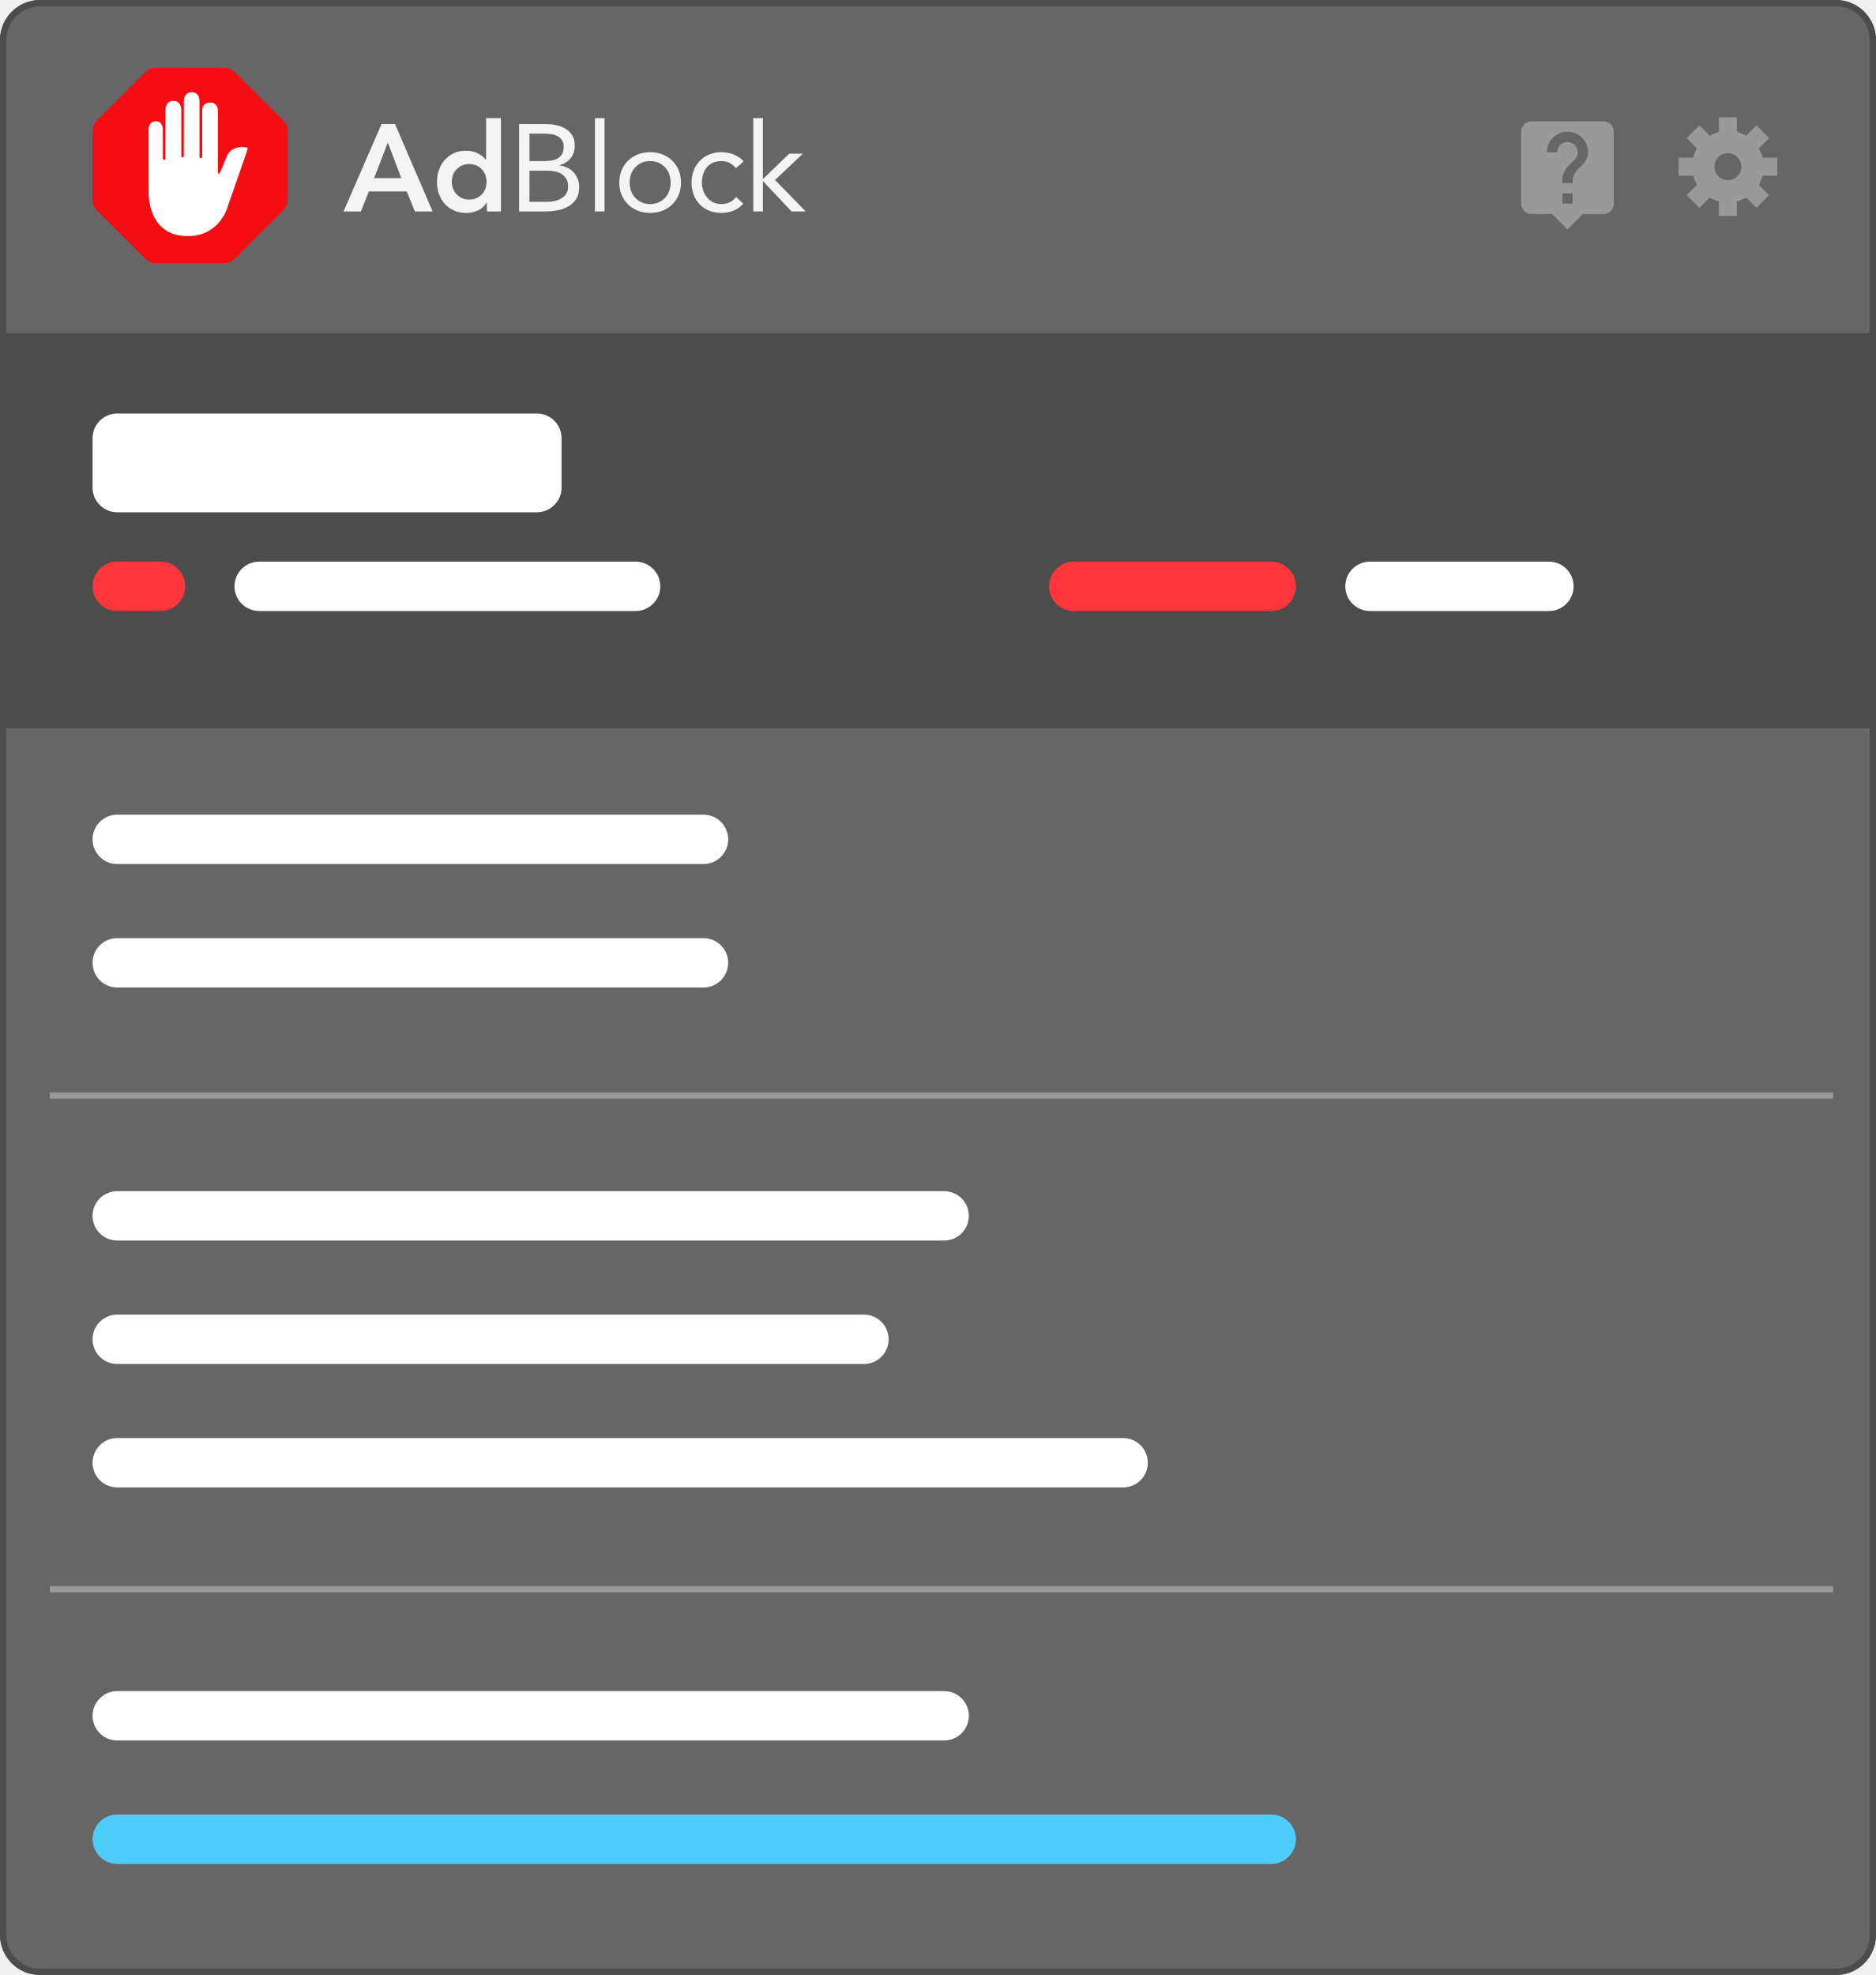
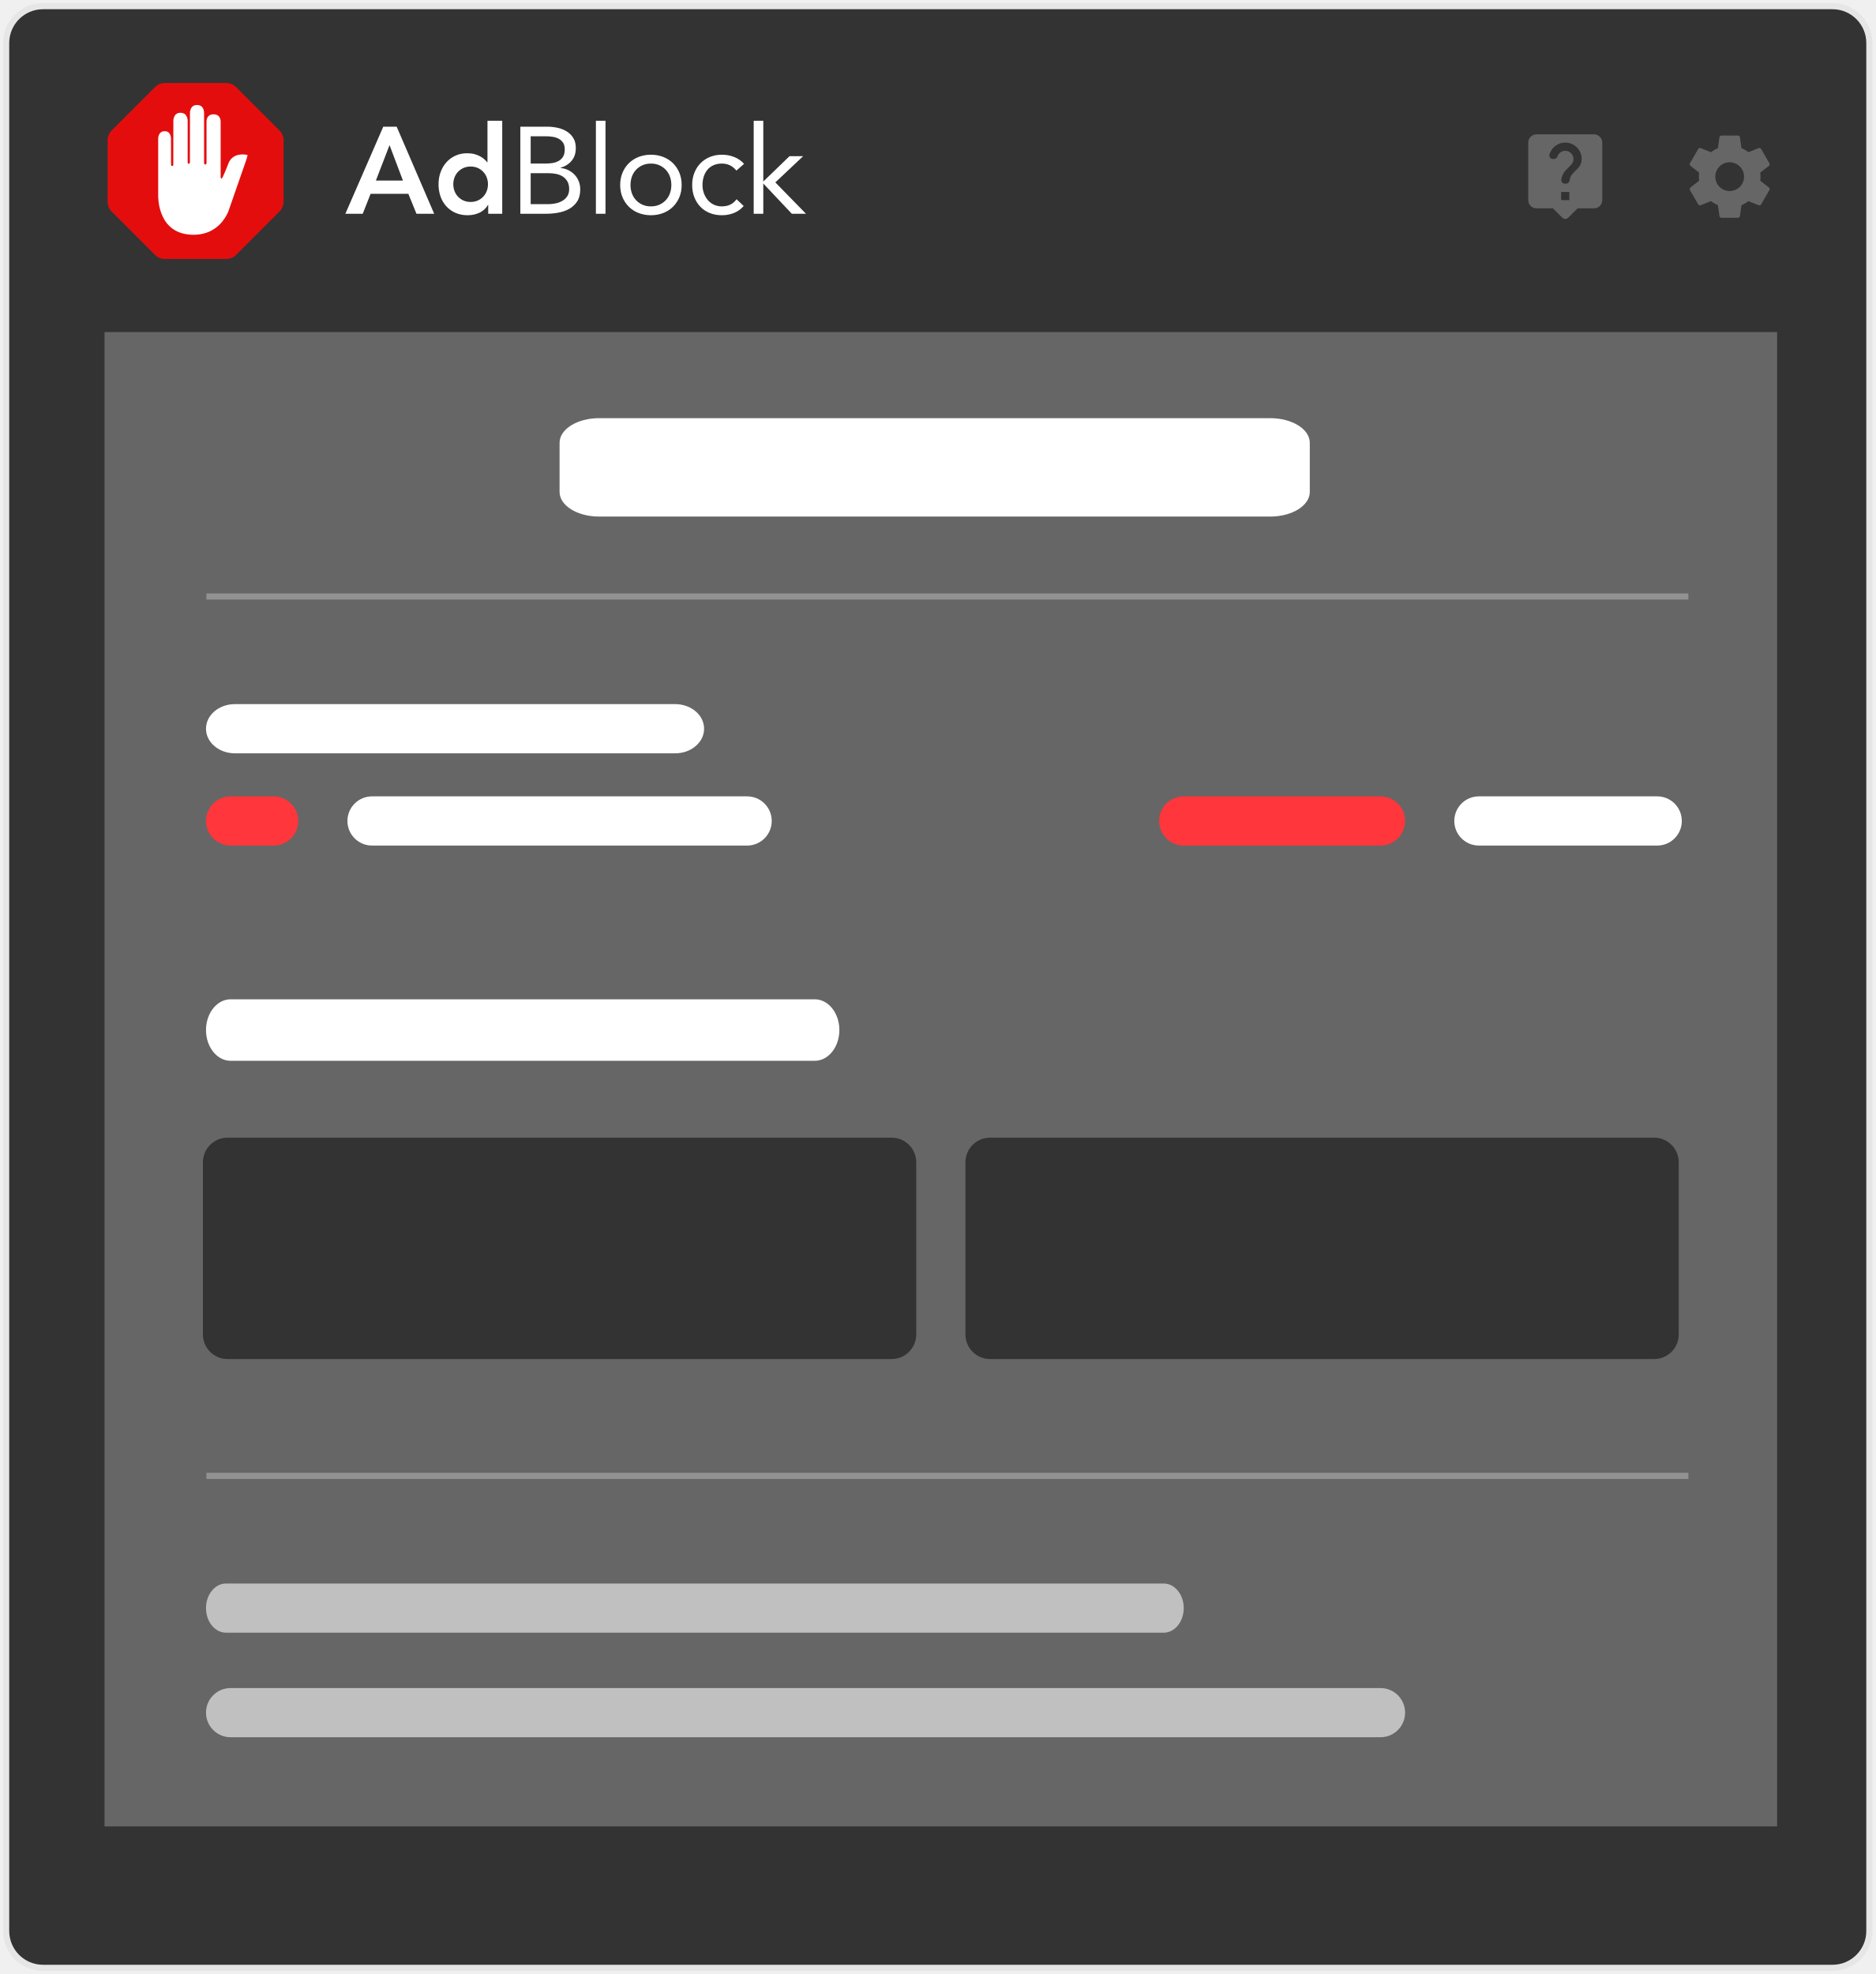
- <svg xmlns="http://www.w3.org/2000/svg" xmlns:xlink="http://www.w3.org/1999/xlink" width="304" height="320" viewBox="0 0 304 320">
-   <defs>
-     <rect id="a" width="304" height="320" rx="6" />
-   </defs>
-   <g fill="none" fill-rule="evenodd">
-     <rect width="303" height="319" x=".5" y=".5" fill="#666" stroke="#4C4C4C" rx="6" />
-     <mask id="b" fill="#fff">
-       <use xlink:href="#a" />
-     </mask>
-     <rect width="303" height="319" x=".5" y=".5" stroke="#4C4C4C" rx="6" />
-     <path fill="#4C4C4C" d="M0 54h304v64H0z" mask="url(#b)" />
-     <g stroke-linecap="square" mask="url(#b)">
-       <path fill-rule="nonzero" stroke="#999" d="M8.566 177.5h288M8.566 257.5h288" />
-     </g>
-     <g mask="url(#b)">
-       <path fill="#F4F4F4" fill-rule="nonzero" d="M61.827 20.1h2.18l6.1 14.16h-2.88l-1.32-3.24h-6.14l-1.28 3.24h-2.82l6.16-14.16zm3.2 8.76l-2.18-5.76-2.22 5.76h4.4zm13.867 3.96h-.04a3.087 3.087 0 0 1-1.4 1.28c-.587.266-1.22.4-1.9.4-.747 0-1.41-.13-1.99-.39a4.459 4.459 0 0 1-1.49-1.07 4.575 4.575 0 0 1-.94-1.6 5.986 5.986 0 0 1-.32-1.98c0-.707.113-1.367.34-1.98a4.924 4.924 0 0 1 .95-1.6c.406-.454.896-.81 1.47-1.07.573-.26 1.2-.39 1.88-.39.453 0 .853.046 1.2.14.346.093.653.213.92.36.266.146.493.303.68.47.186.166.34.33.46.49h.06v-6.74h2.4v15.12h-2.28v-1.44zm-5.68-3.36c0 .373.063.733.19 1.08.126.346.313.653.56.92.246.266.543.48.89.64.346.16.74.24 1.18.24.44 0 .833-.08 1.18-.24a2.79 2.79 0 0 0 .89-.64 2.71 2.71 0 0 0 .56-.92c.126-.347.19-.707.19-1.08 0-.374-.064-.734-.19-1.08a2.71 2.71 0 0 0-.56-.92 2.79 2.79 0 0 0-.89-.64c-.347-.16-.74-.24-1.18-.24-.44 0-.834.08-1.18.24a2.79 2.79 0 0 0-.89.64 2.71 2.71 0 0 0-.56.92c-.127.346-.19.706-.19 1.08zM84.12 20.1h4.32c.587 0 1.16.06 1.72.18s1.06.316 1.5.59c.44.273.797.63 1.07 1.07.274.44.41.986.41 1.64 0 .826-.223 1.51-.67 2.05-.446.54-1.05.923-1.81 1.15v.04a3.563 3.563 0 0 1 2.29 1.1c.287.306.51.663.67 1.07.16.406.24.843.24 1.31 0 .786-.163 1.433-.49 1.94a3.65 3.65 0 0 1-1.28 1.21c-.526.3-1.12.51-1.78.63-.66.12-1.316.18-1.97.18h-4.22V20.1zm1.68 6h2.32c.4 0 .79-.027 1.17-.08.38-.054.724-.164 1.03-.33.307-.167.554-.4.74-.7.187-.3.28-.697.28-1.19 0-.44-.086-.797-.26-1.07a1.9 1.9 0 0 0-.69-.65 2.982 2.982 0 0 0-.98-.33 6.862 6.862 0 0 0-1.11-.09h-2.5v4.44zm0 6.6h2.84c.414 0 .824-.044 1.23-.13a3.627 3.627 0 0 0 1.1-.42 2.33 2.33 0 0 0 .79-.76c.2-.314.3-.697.3-1.15 0-.494-.096-.907-.29-1.24a2.303 2.303 0 0 0-.76-.8c-.313-.2-.673-.34-1.08-.42a6.46 6.46 0 0 0-1.25-.12H85.8v5.04zm10.607-13.56h1.56v15.12h-1.56V19.14zm3.947 10.44c0-.734.127-1.4.38-2 .253-.6.6-1.117 1.04-1.55.44-.434.967-.77 1.58-1.01.613-.24 1.28-.36 2-.36s1.387.12 2 .36 1.14.576 1.58 1.01c.44.433.787.95 1.04 1.55.253.6.38 1.266.38 2 0 .733-.127 1.4-.38 2-.253.6-.6 1.116-1.04 1.55-.44.433-.967.77-1.58 1.01-.613.24-1.28.36-2 .36s-1.387-.12-2-.36a4.621 4.621 0 0 1-1.58-1.01 4.731 4.731 0 0 1-1.04-1.55c-.253-.6-.38-1.267-.38-2zm1.68 0c0 .493.077.95.23 1.37.153.42.377.786.67 1.1.293.313.643.56 1.05.74.407.18.863.27 1.37.27.507 0 .963-.09 1.37-.27.407-.18.757-.427 1.05-.74.293-.314.517-.68.67-1.1.153-.42.23-.877.23-1.37 0-.494-.077-.95-.23-1.37a3.191 3.191 0 0 0-.67-1.1 3.189 3.189 0 0 0-1.05-.74 3.35 3.35 0 0 0-1.37-.27c-.507 0-.963.09-1.37.27-.407.18-.757.426-1.05.74-.293.313-.517.68-.67 1.1-.153.42-.23.876-.23 1.37zm17.227-2.34c-.333-.4-.693-.69-1.08-.87a2.996 2.996 0 0 0-1.28-.27c-.52 0-.98.09-1.38.27-.4.18-.73.43-.99.75s-.457.69-.59 1.11c-.133.42-.2.87-.2 1.35 0 .48.077.93.23 1.35.153.42.367.79.64 1.11.273.32.603.57.99.75.387.18.82.27 1.3.27 1.027 0 1.82-.387 2.38-1.16l1.16 1.1c-.453.52-.987.9-1.6 1.14-.613.24-1.26.36-1.94.36-.72 0-1.38-.12-1.98-.36-.6-.24-1.11-.58-1.53-1.02-.42-.44-.747-.96-.98-1.56-.233-.6-.35-1.26-.35-1.98 0-.707.117-1.36.35-1.96.233-.6.563-1.12.99-1.56a4.52 4.52 0 0 1 1.53-1.03 5.084 5.084 0 0 1 1.97-.37c.693 0 1.35.12 1.97.36a4.31 4.31 0 0 1 1.63 1.12l-1.24 1.1zm2.807-8.1h1.56v9.88l4.26-4.12h2.22l-4.52 4.26 4.98 5.1h-2.3l-4.64-4.92v4.92h-1.56V19.14z" />
-       <path fill="#F40D12" d="M23.54 11.716l-7.824 7.825A2.444 2.444 0 0 0 15 21.27v11.067c0 .648.258 1.27.716 1.728l7.824 7.825c.459.458 1.08.716 1.729.716h11.067c.648 0 1.27-.258 1.729-.716l7.824-7.825c.458-.458.716-1.08.716-1.728V21.27c0-.649-.258-1.27-.716-1.729l-7.824-7.825A2.444 2.444 0 0 0 36.336 11H25.269c-.648 0-1.27.258-1.729.716z" />
-       <path fill="#FFF" d="M30.426 38.26c5.236 0 6.478-4.803 6.478-4.803l3.005-8.635s.272-.896.222-.906c-2.799-.523-3.394 1.45-3.394 1.45s-1.075 2.793-1.242 2.793c-.167 0-.187-.207-.187-.207V17.916s.052-1.295-1.277-1.295c-1.33 0-1.262 1.297-1.262 1.297l.002 7.415s.018.298-.231.298c-.222 0-.21-.288-.21-.288V16.41s.083-1.46-1.262-1.46c-1.344 0-1.272 1.47-1.272 1.47l-.012 8.813s.017.271-.205.271c-.206 0-.199-.268-.199-.268v-7.39s.075-1.504-1.294-1.504c-1.345 0-1.273 1.532-1.273 1.532l-.012 7.802s.025.227-.187.227c-.224 0-.219-.227-.219-.227l-.01-4.718s.012-1.304-1.118-1.304c-1.202 0-1.18 1.304-1.18 1.304v10.183c.008-.002-.304 7.118 6.339 7.118z" />
-       <g>
-         <path fill="#F40D12" d="M23.54 11.716l-7.824 7.825A2.444 2.444 0 0 0 15 21.27v11.067c0 .648.258 1.27.716 1.728l7.824 7.825c.459.458 1.08.716 1.729.716h11.067c.648 0 1.27-.258 1.729-.716l7.824-7.825c.458-.458.716-1.08.716-1.728V21.27c0-.649-.258-1.27-.716-1.729l-7.824-7.825A2.444 2.444 0 0 0 36.336 11H25.269c-.648 0-1.27.258-1.729.716z" />
-         <path fill="#FFF" d="M30.426 38.26c5.236 0 6.478-4.803 6.478-4.803l3.005-8.635s.272-.896.222-.906c-2.799-.523-3.394 1.45-3.394 1.45s-1.075 2.793-1.242 2.793c-.167 0-.187-.207-.187-.207V17.916s.052-1.295-1.277-1.295c-1.33 0-1.262 1.297-1.262 1.297l.002 7.415s.018.298-.231.298c-.222 0-.21-.288-.21-.288V16.41s.083-1.46-1.262-1.46c-1.344 0-1.272 1.47-1.272 1.47l-.012 8.813s.017.271-.205.271c-.206 0-.199-.268-.199-.268v-7.39s.075-1.504-1.294-1.504c-1.345 0-1.273 1.532-1.273 1.532l-.012 7.802s.025.227-.187.227c-.224 0-.219-.227-.219-.227l-.01-4.718s.012-1.304-1.118-1.304c-1.202 0-1.18 1.304-1.18 1.304v10.183c.008-.002-.304 7.118 6.339 7.118z" />
-       </g>
-     </g>
-     <g mask="url(#b)">
-       <path d="M244 18h20v20h-20z" />
-       <path fill="#999" d="M259.833 19.667h-11.666c-.925 0-1.667.75-1.667 1.666V33c0 .917.742 1.667 1.667 1.667h3.333l2.5 2.5 2.5-2.5h3.333c.917 0 1.667-.75 1.667-1.667V21.333c0-.916-.75-1.666-1.667-1.666zm-5 13.333h-1.666v-1.667h1.666V33zm1.725-6.458l-.75.766c-.6.609-.975 1.109-.975 2.359h-1.666v-.417c0-.917.375-1.75.975-2.358l1.033-1.05c.308-.3.492-.717.492-1.175 0-.917-.75-1.667-1.667-1.667s-1.667.75-1.667 1.667h-1.666a3.332 3.332 0 1 1 6.666 0c0 .733-.3 1.4-.775 1.875z" />
-       <g>
-         <path fill="#999" fill-rule="nonzero" d="M288 28.455v-2.91h-2.372a5.795 5.795 0 0 0-.62-1.496l1.677-1.677-2.057-2.057-1.677 1.677a5.795 5.795 0 0 0-1.496-.62V19h-2.91v2.372a5.795 5.795 0 0 0-1.496.62l-1.677-1.677-2.057 2.057 1.677 1.677a5.795 5.795 0 0 0-.62 1.496H272v2.91h2.372c.138.532.347 1.034.62 1.496l-1.677 1.677 2.057 2.057 1.677-1.677c.462.273.964.482 1.496.62V35h2.91v-2.372a5.795 5.795 0 0 0 1.496-.62l1.677 1.677 2.057-2.057-1.677-1.677c.273-.462.482-.964.62-1.496H288zm-8 .727a2.182 2.182 0 1 1 0-4.364 2.182 2.182 0 0 1 0 4.364z" />
-       </g>
-     </g>
-     <g mask="url(#b)">
-       <g transform="translate(15 67)">
-         <rect width="76" height="16" fill="#FFF" rx="4" />
-         <rect width="103" height="8" y="65" fill="#FFF" rx="4" />
-         <rect width="142" height="8" y="126" fill="#FFF" rx="4" />
-         <rect width="142" height="8" y="207" fill="#FFF" rx="4" />
-         <rect width="195" height="8" y="227" fill="#4ECDF9" rx="4" />
-         <rect width="171" height="8" y="166" fill="#FFF" rx="4" />
-         <rect width="103" height="8" y="85" fill="#FFF" rx="4" />
-         <rect width="129" height="8" y="146" fill="#FFF" rx="4" />
-         <rect width="15" height="8" y="24" fill="#FF363B" rx="4" />
-         <rect width="40" height="8" x="155" y="24" fill="#FF363B" rx="4" />
-         <rect width="69" height="8" x="23" y="24" fill="#FFF" rx="4" />
-         <rect width="37" height="8" x="203" y="24" fill="#FFF" rx="4" />
-       </g>
-     </g>
-   </g>
+ <svg xmlns="http://www.w3.org/2000/svg" width="305" height="321" viewBox="0 0 305 321" fill="none">
+   <path d="M298 1H7C3.686 1 1 3.686 1 7V314C1 317.314 3.686 320 7 320H298C301.314 320 304 317.314 304 314V7C304 3.686 301.314 1 298 1Z" fill="#333333" stroke="#E6E6E6" />
+   <path fill-rule="evenodd" clip-rule="evenodd" d="M17 54H289V297H17V54Z" fill="#666666" />
+   <path d="M34.066 97H274.066" stroke="#929292" stroke-linecap="square" />
+   <path d="M34.066 240H274.066" stroke="#929292" stroke-linecap="square" />
+   <path d="M62.327 20.6H64.507L70.607 34.76H67.727L66.407 31.52H60.267L58.987 34.76H56.167L62.327 20.6V20.6ZM65.527 29.36L63.347 23.6L61.127 29.36H65.527ZM79.394 33.32H79.354C79.033 33.883 78.543 34.331 77.954 34.6C77.367 34.866 76.734 35 76.054 35C75.307 35 74.644 34.87 74.064 34.61C73.499 34.361 72.991 33.996 72.574 33.54C72.155 33.077 71.835 32.532 71.634 31.94C71.417 31.303 71.308 30.633 71.314 29.96C71.314 29.253 71.427 28.593 71.654 27.98C71.866 27.391 72.189 26.848 72.604 26.38C73.01 25.926 73.5 25.57 74.074 25.31C74.647 25.05 75.274 24.92 75.954 24.92C76.407 24.92 76.807 24.966 77.154 25.06C77.5 25.153 77.807 25.273 78.074 25.42C78.34 25.566 78.567 25.723 78.754 25.89C78.94 26.056 79.094 26.22 79.214 26.38H79.274V19.64H81.674V34.76H79.394V33.32V33.32ZM73.714 29.96C73.714 30.333 73.777 30.693 73.904 31.04C74.03 31.386 74.217 31.693 74.464 31.96C74.71 32.226 75.007 32.44 75.354 32.6C75.7 32.76 76.094 32.84 76.534 32.84C76.974 32.84 77.367 32.76 77.714 32.6C78.05 32.448 78.353 32.23 78.604 31.96C78.85 31.694 79.041 31.381 79.164 31.04C79.29 30.693 79.354 30.333 79.354 29.96C79.354 29.586 79.29 29.226 79.164 28.88C79.041 28.539 78.85 28.226 78.604 27.96C78.353 27.69 78.05 27.473 77.714 27.32C77.367 27.16 76.974 27.08 76.534 27.08C76.094 27.08 75.7 27.16 75.354 27.32C75.018 27.473 74.715 27.69 74.464 27.96C74.218 28.226 74.027 28.539 73.904 28.88C73.777 29.226 73.714 29.586 73.714 29.96ZM84.62 20.6H88.94C89.527 20.6 90.1 20.66 90.66 20.78C91.22 20.9 91.72 21.096 92.16 21.37C92.6 21.643 92.957 22 93.23 22.44C93.504 22.88 93.64 23.426 93.64 24.08C93.64 24.906 93.417 25.59 92.97 26.13C92.524 26.67 91.92 27.053 91.16 27.28V27.32C92.033 27.393 92.848 27.785 93.45 28.42C93.737 28.726 93.96 29.083 94.12 29.49C94.28 29.896 94.36 30.333 94.36 30.8C94.36 31.586 94.197 32.233 93.87 32.74C93.549 33.242 93.109 33.657 92.59 33.95C92.064 34.25 91.47 34.46 90.81 34.58C90.15 34.7 89.494 34.76 88.84 34.76H84.62V20.6V20.6ZM86.3 26.6H88.62C89.02 26.6 89.41 26.573 89.79 26.52C90.17 26.466 90.514 26.356 90.82 26.19C91.127 26.023 91.374 25.79 91.56 25.49C91.747 25.19 91.84 24.793 91.84 24.3C91.84 23.86 91.754 23.503 91.58 23.23C91.409 22.959 91.171 22.735 90.89 22.58C90.585 22.414 90.253 22.302 89.91 22.25C89.543 22.19 89.172 22.16 88.8 22.16H86.3V26.6V26.6ZM86.3 33.2H89.14C89.554 33.2 89.964 33.156 90.37 33.07C90.757 32.991 91.129 32.849 91.47 32.65C91.79 32.463 92.061 32.203 92.26 31.89C92.46 31.576 92.56 31.193 92.56 30.74C92.56 30.246 92.464 29.833 92.27 29.5C92.085 29.176 91.824 28.901 91.51 28.7C91.197 28.5 90.837 28.36 90.43 28.28C90.018 28.2 89.6 28.159 89.18 28.16H86.3V33.2V33.2ZM96.907 19.64H98.467V34.76H96.907V19.64ZM100.854 30.08C100.854 29.346 100.981 28.68 101.234 28.08C101.487 27.48 101.834 26.963 102.274 26.53C102.714 26.096 103.241 25.76 103.854 25.52C104.467 25.28 105.134 25.16 105.854 25.16C106.574 25.16 107.241 25.28 107.854 25.52C108.467 25.76 108.994 26.096 109.434 26.53C109.874 26.963 110.221 27.48 110.474 28.08C110.727 28.68 110.854 29.346 110.854 30.08C110.854 30.813 110.727 31.48 110.474 32.08C110.221 32.68 109.874 33.196 109.434 33.63C108.994 34.063 108.467 34.4 107.854 34.64C107.241 34.88 106.574 35 105.854 35C105.134 35 104.467 34.88 103.854 34.64C103.264 34.415 102.726 34.071 102.274 33.63C101.828 33.188 101.474 32.661 101.234 32.08C100.981 31.48 100.854 30.813 100.854 30.08V30.08ZM102.534 30.08C102.534 30.573 102.611 31.03 102.764 31.45C102.917 31.87 103.141 32.236 103.434 32.55C103.727 32.863 104.077 33.11 104.484 33.29C104.891 33.47 105.347 33.56 105.854 33.56C106.361 33.56 106.817 33.47 107.224 33.29C107.631 33.11 107.981 32.863 108.274 32.55C108.567 32.236 108.791 31.87 108.944 31.45C109.097 31.03 109.174 30.573 109.174 30.08C109.174 29.586 109.097 29.13 108.944 28.71C108.798 28.302 108.57 27.927 108.274 27.61C107.978 27.295 107.621 27.043 107.224 26.87C106.791 26.685 106.325 26.593 105.854 26.6C105.347 26.6 104.891 26.69 104.484 26.87C104.077 27.05 103.727 27.296 103.434 27.61C103.141 27.923 102.917 28.29 102.764 28.71C102.611 29.13 102.534 29.586 102.534 30.08V30.08ZM119.761 27.74C119.428 27.34 119.068 27.05 118.681 26.87C118.279 26.687 117.842 26.595 117.401 26.6C116.881 26.6 116.421 26.69 116.021 26.87C115.621 27.05 115.291 27.3 115.031 27.62C114.771 27.94 114.574 28.31 114.441 28.73C114.308 29.15 114.241 29.6 114.241 30.08C114.241 30.56 114.318 31.01 114.471 31.43C114.624 31.85 114.838 32.22 115.111 32.54C115.384 32.86 115.714 33.11 116.101 33.29C116.488 33.47 116.921 33.56 117.401 33.56C118.428 33.56 119.221 33.173 119.781 32.4L120.941 33.5C120.488 34.02 119.954 34.4 119.341 34.64C118.728 34.88 118.081 35 117.401 35C116.681 35 116.021 34.88 115.421 34.64C114.821 34.4 114.311 34.06 113.891 33.62C113.471 33.18 113.144 32.66 112.911 32.06C112.678 31.46 112.561 30.8 112.561 30.08C112.561 29.373 112.678 28.72 112.911 28.12C113.144 27.52 113.474 27 113.901 26.56C114.335 26.115 114.856 25.765 115.431 25.53C116.057 25.277 116.726 25.151 117.401 25.16C118.094 25.16 118.751 25.28 119.371 25.52C119.994 25.762 120.552 26.145 121.001 26.64L119.761 27.74V27.74ZM122.568 19.64H124.128V29.52L128.388 25.4H130.608L126.088 29.66L131.068 34.76H128.768L124.128 29.84V34.76H122.568V19.64Z" fill="white" />
+   <path fill-rule="evenodd" clip-rule="evenodd" d="M25.23 14.148L18.148 21.231C17.943 21.437 17.779 21.681 17.668 21.949C17.557 22.218 17.5 22.506 17.5 22.797V32.814C17.5 33.401 17.733 33.964 18.148 34.379L25.23 41.462C25.646 41.877 26.208 42.11 26.796 42.11H36.813C37.4 42.11 37.963 41.877 38.379 41.462L45.461 34.379C45.876 33.964 46.109 33.401 46.109 32.814V22.797C46.109 22.209 45.876 21.647 45.461 21.231L38.379 14.148C38.173 13.943 37.929 13.78 37.661 13.668C37.392 13.557 37.104 13.5 36.813 13.5H26.796C26.209 13.5 25.646 13.733 25.23 14.148Z" fill="#E40D0D" />
+   <path fill-rule="evenodd" clip-rule="evenodd" d="M31.464 38.176C36.203 38.176 37.328 33.828 37.328 33.828L40.048 26.012C40.048 26.012 40.294 25.201 40.249 25.192C37.715 24.718 37.177 26.504 37.177 26.504C37.177 26.504 36.203 29.033 36.052 29.033C35.901 29.033 35.883 28.845 35.883 28.845V19.761C35.883 19.761 35.93 18.588 34.727 18.588C33.523 18.588 33.585 19.762 33.585 19.762L33.587 26.474C33.587 26.474 33.603 26.744 33.377 26.744C33.176 26.744 33.187 26.483 33.187 26.483V18.397C33.187 18.397 33.262 17.076 32.045 17.076C30.828 17.076 30.893 18.406 30.893 18.406L30.883 26.384C30.883 26.384 30.898 26.629 30.697 26.629C30.511 26.629 30.517 26.387 30.517 26.387V19.697C30.517 19.697 30.585 18.336 29.346 18.336C28.128 18.336 28.193 19.723 28.193 19.723L28.182 26.785C28.182 26.785 28.205 26.99 28.013 26.99C27.81 26.99 27.815 26.785 27.815 26.785L27.806 22.514C27.806 22.514 27.817 21.334 26.794 21.334C25.706 21.334 25.726 22.514 25.726 22.514V31.732C25.733 31.73 25.451 38.175 31.464 38.175V38.176Z" fill="white" />
+   <path d="M206.579 68H97.421C93.875 68 91 69.791 91 72V80C91 82.209 93.875 84 97.421 84H206.579C210.125 84 213 82.209 213 80V72C213 69.791 210.125 68 206.579 68Z" fill="white" />
+   <path d="M132.5 162.5H37.5C35.291 162.5 33.5 164.739 33.5 167.5C33.5 170.261 35.291 172.5 37.5 172.5H132.5C134.709 172.5 136.5 170.261 136.5 167.5C136.5 164.739 134.709 162.5 132.5 162.5Z" fill="white" />
+   <path d="M189.238 257.5H36.761C34.96 257.5 33.5 259.291 33.5 261.5C33.5 263.709 34.96 265.5 36.761 265.5H189.238C191.04 265.5 192.5 263.709 192.5 261.5C192.5 259.291 191.04 257.5 189.238 257.5Z" fill="#C0C0C0" />
+   <path d="M224.5 274.5H37.5C35.291 274.5 33.5 276.291 33.5 278.5C33.5 280.709 35.291 282.5 37.5 282.5H224.5C226.709 282.5 228.5 280.709 228.5 278.5C228.5 276.291 226.709 274.5 224.5 274.5Z" fill="#C0C0C0" />
+   <path d="M44.5 129.5H37.5C35.291 129.5 33.5 131.291 33.5 133.5C33.5 135.709 35.291 137.5 37.5 137.5H44.5C46.709 137.5 48.5 135.709 48.5 133.5C48.5 131.291 46.709 129.5 44.5 129.5Z" fill="#FF363B" />
+   <path d="M224.5 129.5H192.5C190.291 129.5 188.5 131.291 188.5 133.5C188.5 135.709 190.291 137.5 192.5 137.5H224.5C226.709 137.5 228.5 135.709 228.5 133.5C228.5 131.291 226.709 129.5 224.5 129.5Z" fill="#FF363B" />
+   <path d="M121.5 129.5H60.5C58.291 129.5 56.5 131.291 56.5 133.5C56.5 135.709 58.291 137.5 60.5 137.5H121.5C123.709 137.5 125.5 135.709 125.5 133.5C125.5 131.291 123.709 129.5 121.5 129.5Z" fill="white" />
+   <path d="M109.804 114.5H38.196C35.602 114.5 33.5 116.291 33.5 118.5C33.5 120.709 35.602 122.5 38.196 122.5H109.804C112.398 122.5 114.5 120.709 114.5 118.5C114.5 116.291 112.398 114.5 109.804 114.5Z" fill="white" />
+   <path d="M269.5 129.5H240.5C238.291 129.5 236.5 131.291 236.5 133.5C236.5 135.709 238.291 137.5 240.5 137.5H269.5C271.709 137.5 273.5 135.709 273.5 133.5C273.5 131.291 271.709 129.5 269.5 129.5Z" fill="white" />
+   <path d="M33 189C33 186.791 34.791 185 37 185H145C147.209 185 149 186.791 149 189V217C149 219.209 147.209 221 145 221H37C34.791 221 33 219.209 33 217V189Z" fill="#333333" />
+   <path d="M157 189C157 186.791 158.791 185 161 185H269C271.209 185 273 186.791 273 189V217C273 219.209 271.209 221 269 221H161C158.791 221 157 219.209 157 217V189Z" fill="#333333" />
+   <path fill-rule="evenodd" clip-rule="evenodd" d="M286.297 28.727C286.297 28.954 286.277 29.168 286.251 29.382L287.661 30.485C287.788 30.585 287.822 30.766 287.741 30.913L286.404 33.226C286.324 33.373 286.15 33.433 285.997 33.373L284.332 32.705C283.985 32.965 283.61 33.193 283.203 33.36L282.949 35.131C282.928 35.291 282.788 35.412 282.621 35.412H279.947C279.78 35.412 279.64 35.291 279.62 35.131L279.366 33.36C278.958 33.193 278.584 32.972 278.236 32.705L276.572 33.373C276.424 33.426 276.244 33.373 276.164 33.226L274.827 30.913C274.747 30.766 274.78 30.585 274.907 30.485L276.318 29.382C276.291 29.168 276.271 28.948 276.271 28.727C276.271 28.507 276.291 28.286 276.318 28.072L274.907 26.969C274.78 26.869 274.74 26.688 274.827 26.541L276.164 24.229C276.244 24.081 276.418 24.021 276.572 24.081L278.236 24.75C278.584 24.489 278.958 24.262 279.366 24.095L279.62 22.323C279.64 22.163 279.78 22.043 279.947 22.043H282.621C282.788 22.043 282.928 22.163 282.949 22.323L283.203 24.095C283.61 24.262 283.985 24.483 284.332 24.75L285.997 24.081C286.144 24.028 286.324 24.081 286.404 24.229L287.741 26.541C287.822 26.688 287.788 26.869 287.661 26.969L286.251 28.072C286.277 28.286 286.297 28.5 286.297 28.727ZM278.945 28.727C278.945 30.017 279.994 31.067 281.284 31.067C282.574 31.067 283.624 30.017 283.624 28.727C283.624 27.437 282.574 26.388 281.284 26.388C279.994 26.388 278.945 27.437 278.945 28.727Z" fill="#666666" />
+   <path fill-rule="evenodd" clip-rule="evenodd" d="M259.224 21.848H249.866C249.124 21.848 248.529 22.45 248.529 23.185V32.543C248.529 33.279 249.13 33.88 249.866 33.88H252.54L254.07 35.411C254.331 35.672 254.752 35.672 255.013 35.411L256.55 33.88H259.224C259.959 33.88 260.561 33.279 260.561 32.543V23.185C260.561 22.45 259.959 21.848 259.224 21.848ZM255.213 31.206V32.543H253.876V31.206H255.213ZM255.995 27.978L256.597 27.363C256.978 26.982 257.219 26.447 257.219 25.859C257.219 24.382 256.022 23.185 254.545 23.185C253.328 23.185 252.306 23.994 251.978 25.104C251.871 25.478 252.138 25.852 252.526 25.852H252.727C252.987 25.852 253.195 25.672 253.281 25.424C253.462 24.903 253.963 24.522 254.545 24.522C255.28 24.522 255.882 25.123 255.882 25.859C255.882 26.227 255.735 26.561 255.494 26.801L254.665 27.644C254.257 28.058 253.977 28.599 253.903 29.208C253.856 29.555 254.124 29.863 254.471 29.863H254.679C254.973 29.863 255.207 29.642 255.247 29.355C255.334 28.713 255.608 28.372 255.995 27.978Z" fill="#666666" />
</svg>
